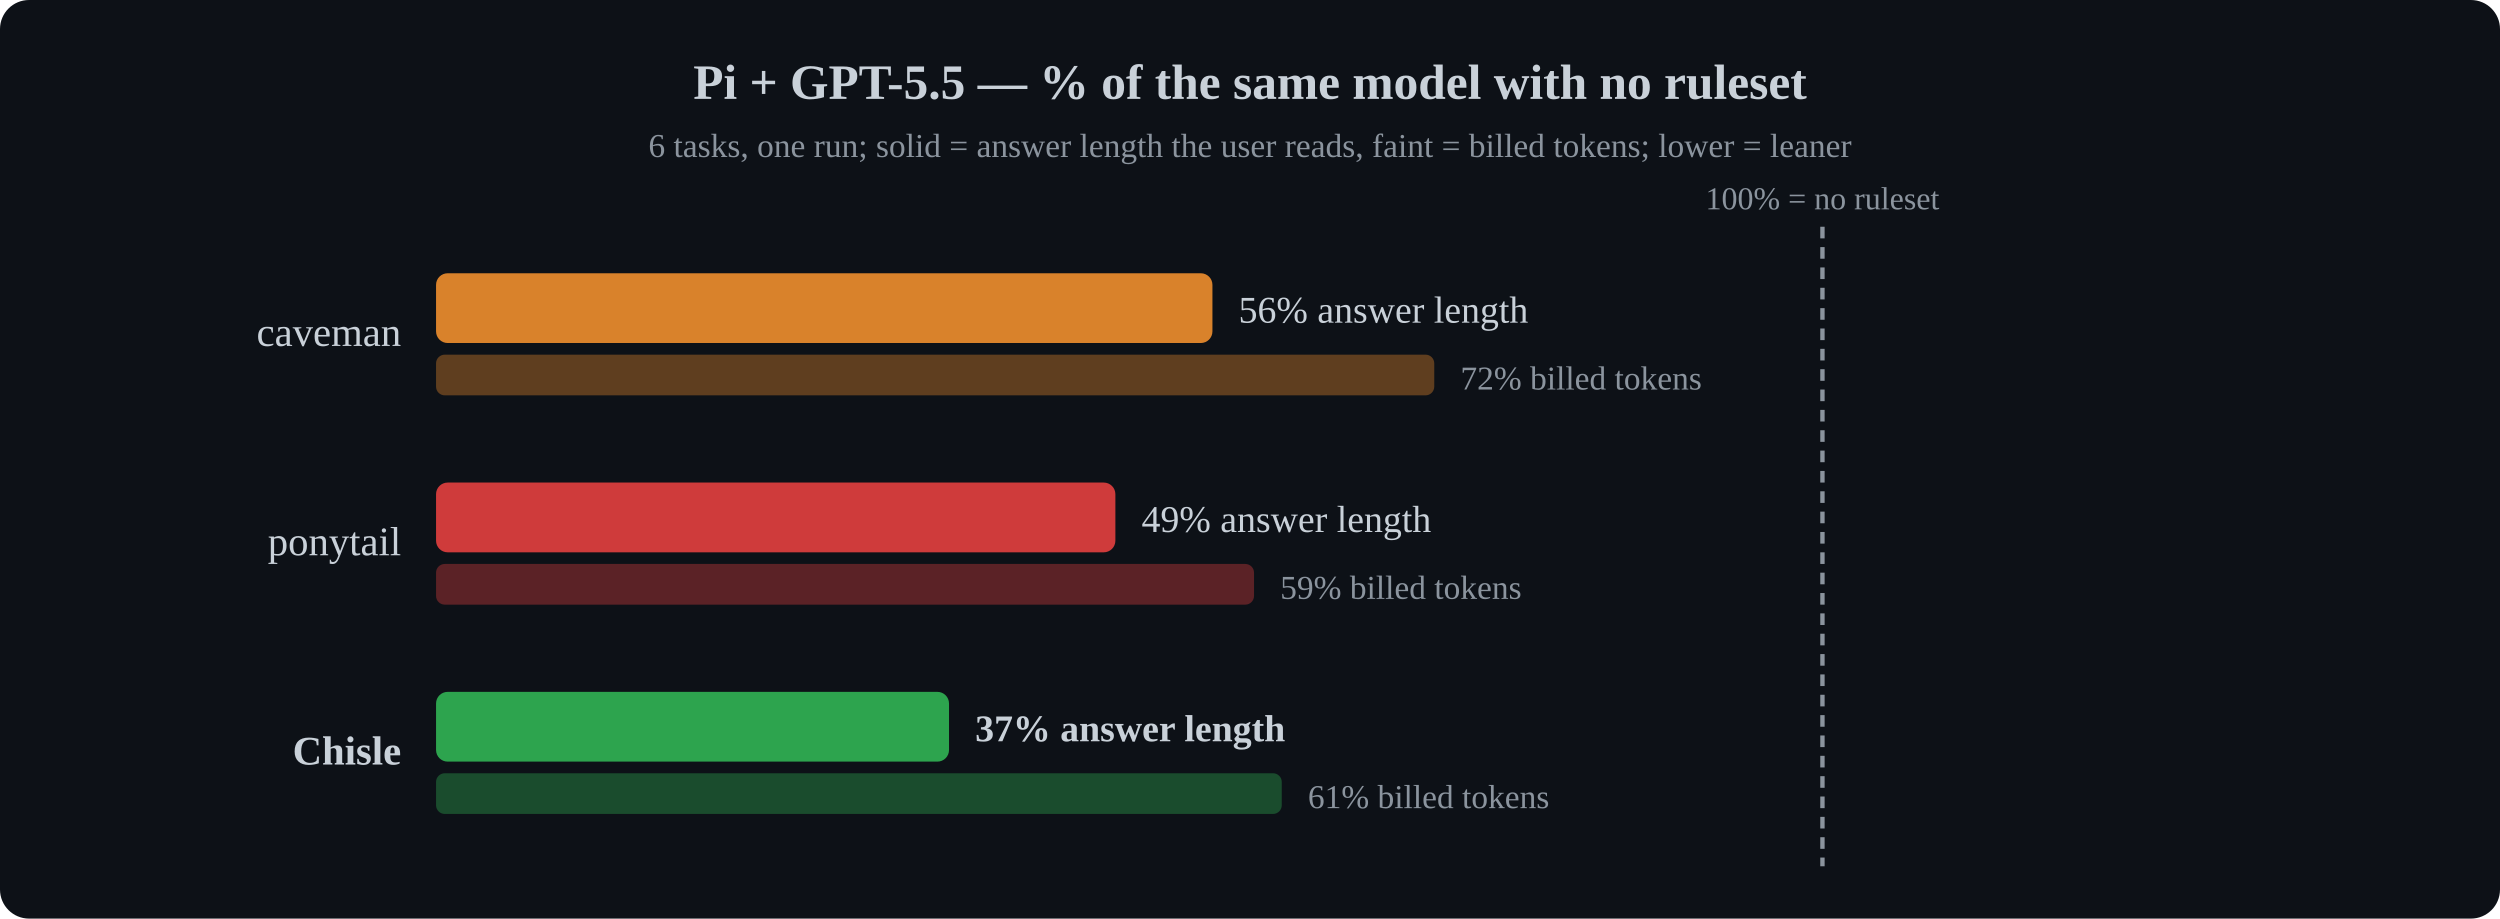
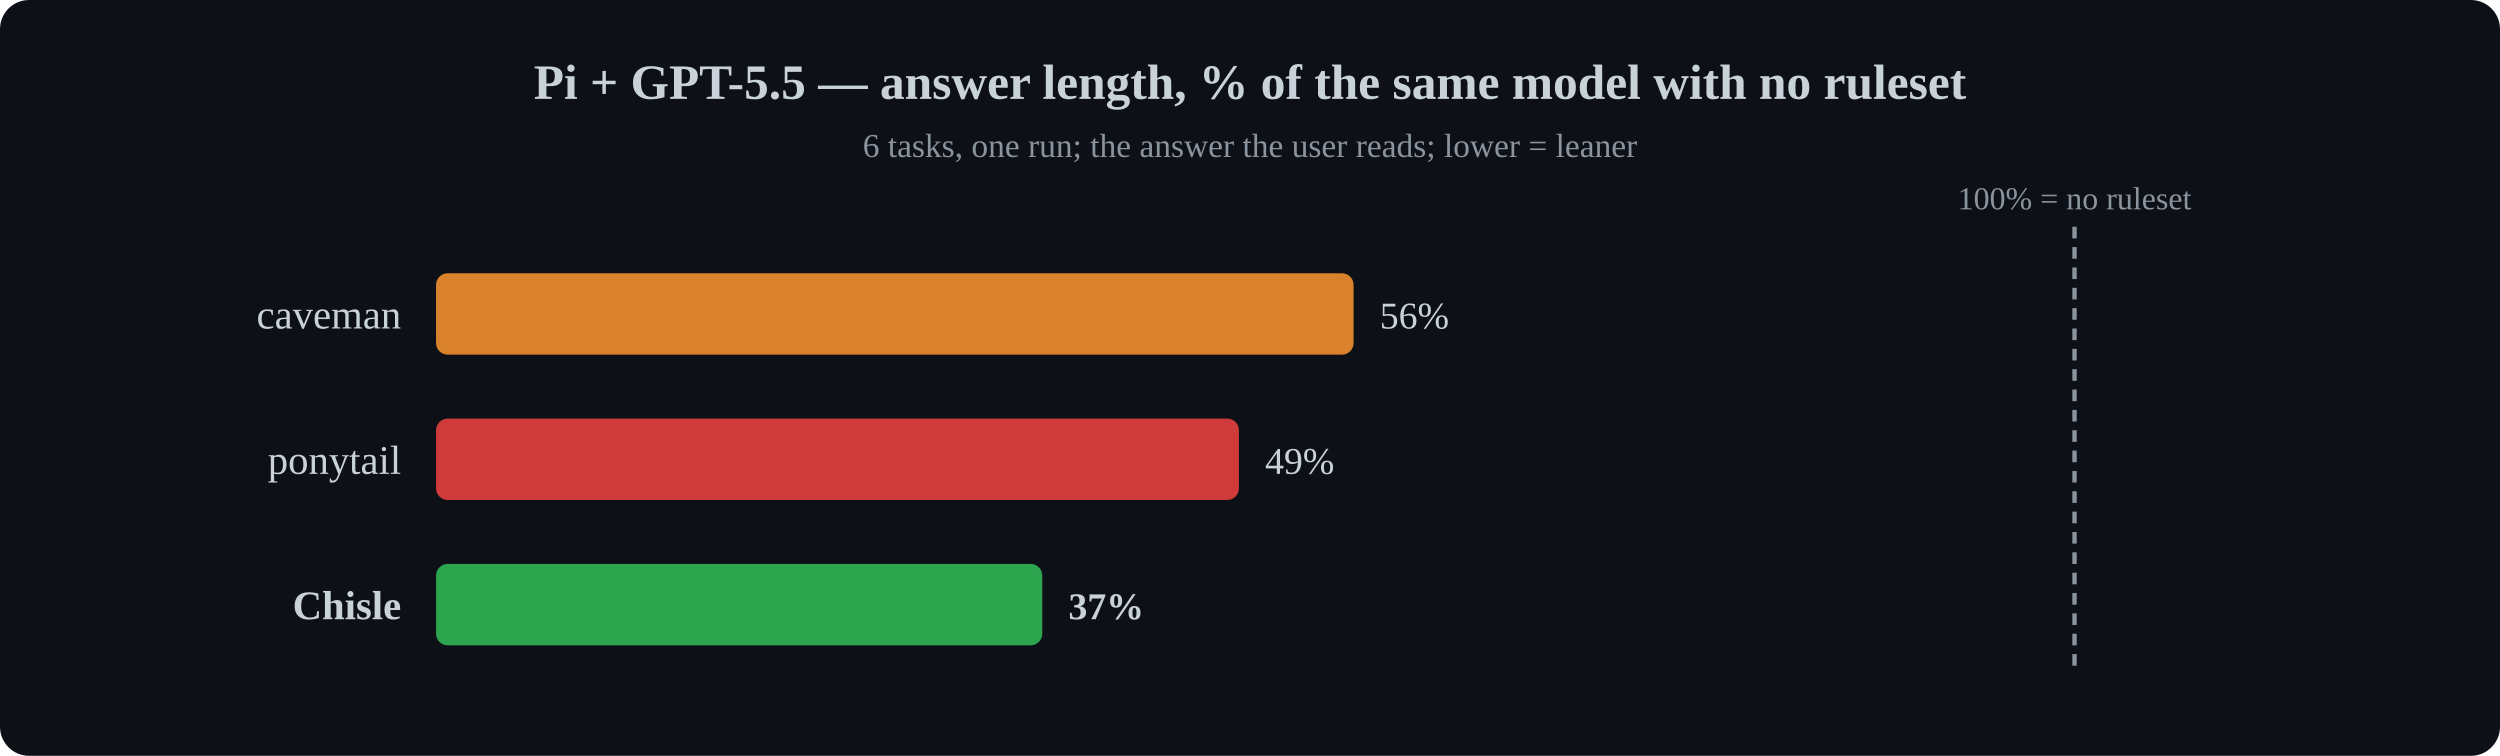
- <svg xmlns="http://www.w3.org/2000/svg" width="860" height="316" viewBox="0 0 860 316" role="img" aria-label="Pi benchmark, 6 tasks on GPT-5.5, as percent of no ruleset. caveman: answer length 56%, billed tokens 72%; ponytail: answer length 49%, billed tokens 59%; Chisle: answer length 37%, billed tokens 61%.">
-   <rect width="860" height="316" rx="10" fill="#0d1117" />
-   <text x="430" y="34" font-size="17" font-weight="700" fill="#c9d1d9" text-anchor="middle">Pi + GPT-5.5 — % of the same model with no ruleset</text>
-   <text x="430" y="54" font-size="11.5" fill="#8b949e" text-anchor="middle">6 tasks, one run; solid = answer length the user reads, faint = billed tokens; lower = leaner</text>
-   <line x1="626.923" y1="78" x2="626.923" y2="298" stroke="#8b949e" stroke-width="1.5" stroke-dasharray="4 3" />
-   <text x="626.923" y="72" font-size="11" fill="#8b949e" text-anchor="middle">100% = no ruleset</text>
-   <text x="138" y="119" font-size="14" fill="#c9d1d9" text-anchor="end">caveman</text>
-   <rect x="150" y="94" width="267.077" height="24" rx="4" fill="#d9822b" />
-   <text x="426.077" y="111" font-size="13" fill="#c9d1d9">56% answer length</text>
-   <rect x="150" y="122" width="343.385" height="14" rx="3" fill="#d9822b" opacity="0.4" />
-   <text x="502.385" y="134" font-size="11.5" fill="#8b949e">72% billed tokens</text>
-   <text x="138" y="191" font-size="14" fill="#c9d1d9" text-anchor="end">ponytail</text>
-   <rect x="150" y="166" width="233.692" height="24" rx="4" fill="#cf3b3b" />
-   <text x="392.692" y="183" font-size="13" fill="#c9d1d9">49% answer length</text>
-   <rect x="150" y="194" width="281.385" height="14" rx="3" fill="#cf3b3b" opacity="0.4" />
-   <text x="440.385" y="206" font-size="11.5" fill="#8b949e">59% billed tokens</text>
-   <text x="138" y="263" font-size="14" fill="#c9d1d9" text-anchor="end" font-weight="700">Chisle</text>
-   <rect x="150" y="238" width="176.462" height="24" rx="4" fill="#2da44e" />
-   <text x="335.462" y="255" font-size="13" fill="#c9d1d9" font-weight="700">37% answer length</text>
-   <rect x="150" y="266" width="290.923" height="14" rx="3" fill="#2da44e" opacity="0.4" />
-   <text x="449.923" y="278" font-size="11.5" fill="#8b949e">61% billed tokens</text>
+ <svg xmlns="http://www.w3.org/2000/svg" width="860" height="260" viewBox="0 0 860 260" role="img" aria-label="Pi benchmark, 6 tasks on GPT-5.5, answer length as percent of the same model with no ruleset. caveman 56%, ponytail 49%, Chisle 37%.">
+   <rect width="860" height="260" rx="10" fill="#0d1117" />
+   <text x="430" y="34" font-size="17" font-weight="700" fill="#c9d1d9" text-anchor="middle">Pi + GPT-5.5 — answer length, % of the same model with no ruleset</text>
+   <text x="430" y="54" font-size="11.5" fill="#8b949e" text-anchor="middle">6 tasks, one run; the answer the user reads; lower = leaner</text>
+   <line x1="713.636" y1="78" x2="713.636" y2="232" stroke="#8b949e" stroke-width="1.5" stroke-dasharray="4 3" />
+   <text x="713.636" y="72" font-size="11" fill="#8b949e" text-anchor="middle">100% = no ruleset</text>
+   <text x="138" y="113" font-size="14" fill="#c9d1d9" text-anchor="end">caveman</text>
+   <rect x="150" y="94" width="315.636" height="28" rx="4" fill="#d9822b" />
+   <text x="474.636" y="113" font-size="13" fill="#c9d1d9">56%</text>
+   <text x="138" y="163" font-size="14" fill="#c9d1d9" text-anchor="end">ponytail</text>
+   <rect x="150" y="144" width="276.182" height="28" rx="4" fill="#cf3b3b" />
+   <text x="435.182" y="163" font-size="13" fill="#c9d1d9">49%</text>
+   <text x="138" y="213" font-size="14" fill="#c9d1d9" text-anchor="end" font-weight="700">Chisle</text>
+   <rect x="150" y="194" width="208.545" height="28" rx="4" fill="#2da44e" />
+   <text x="367.545" y="213" font-size="13" fill="#c9d1d9" font-weight="700">37%</text>
</svg>
